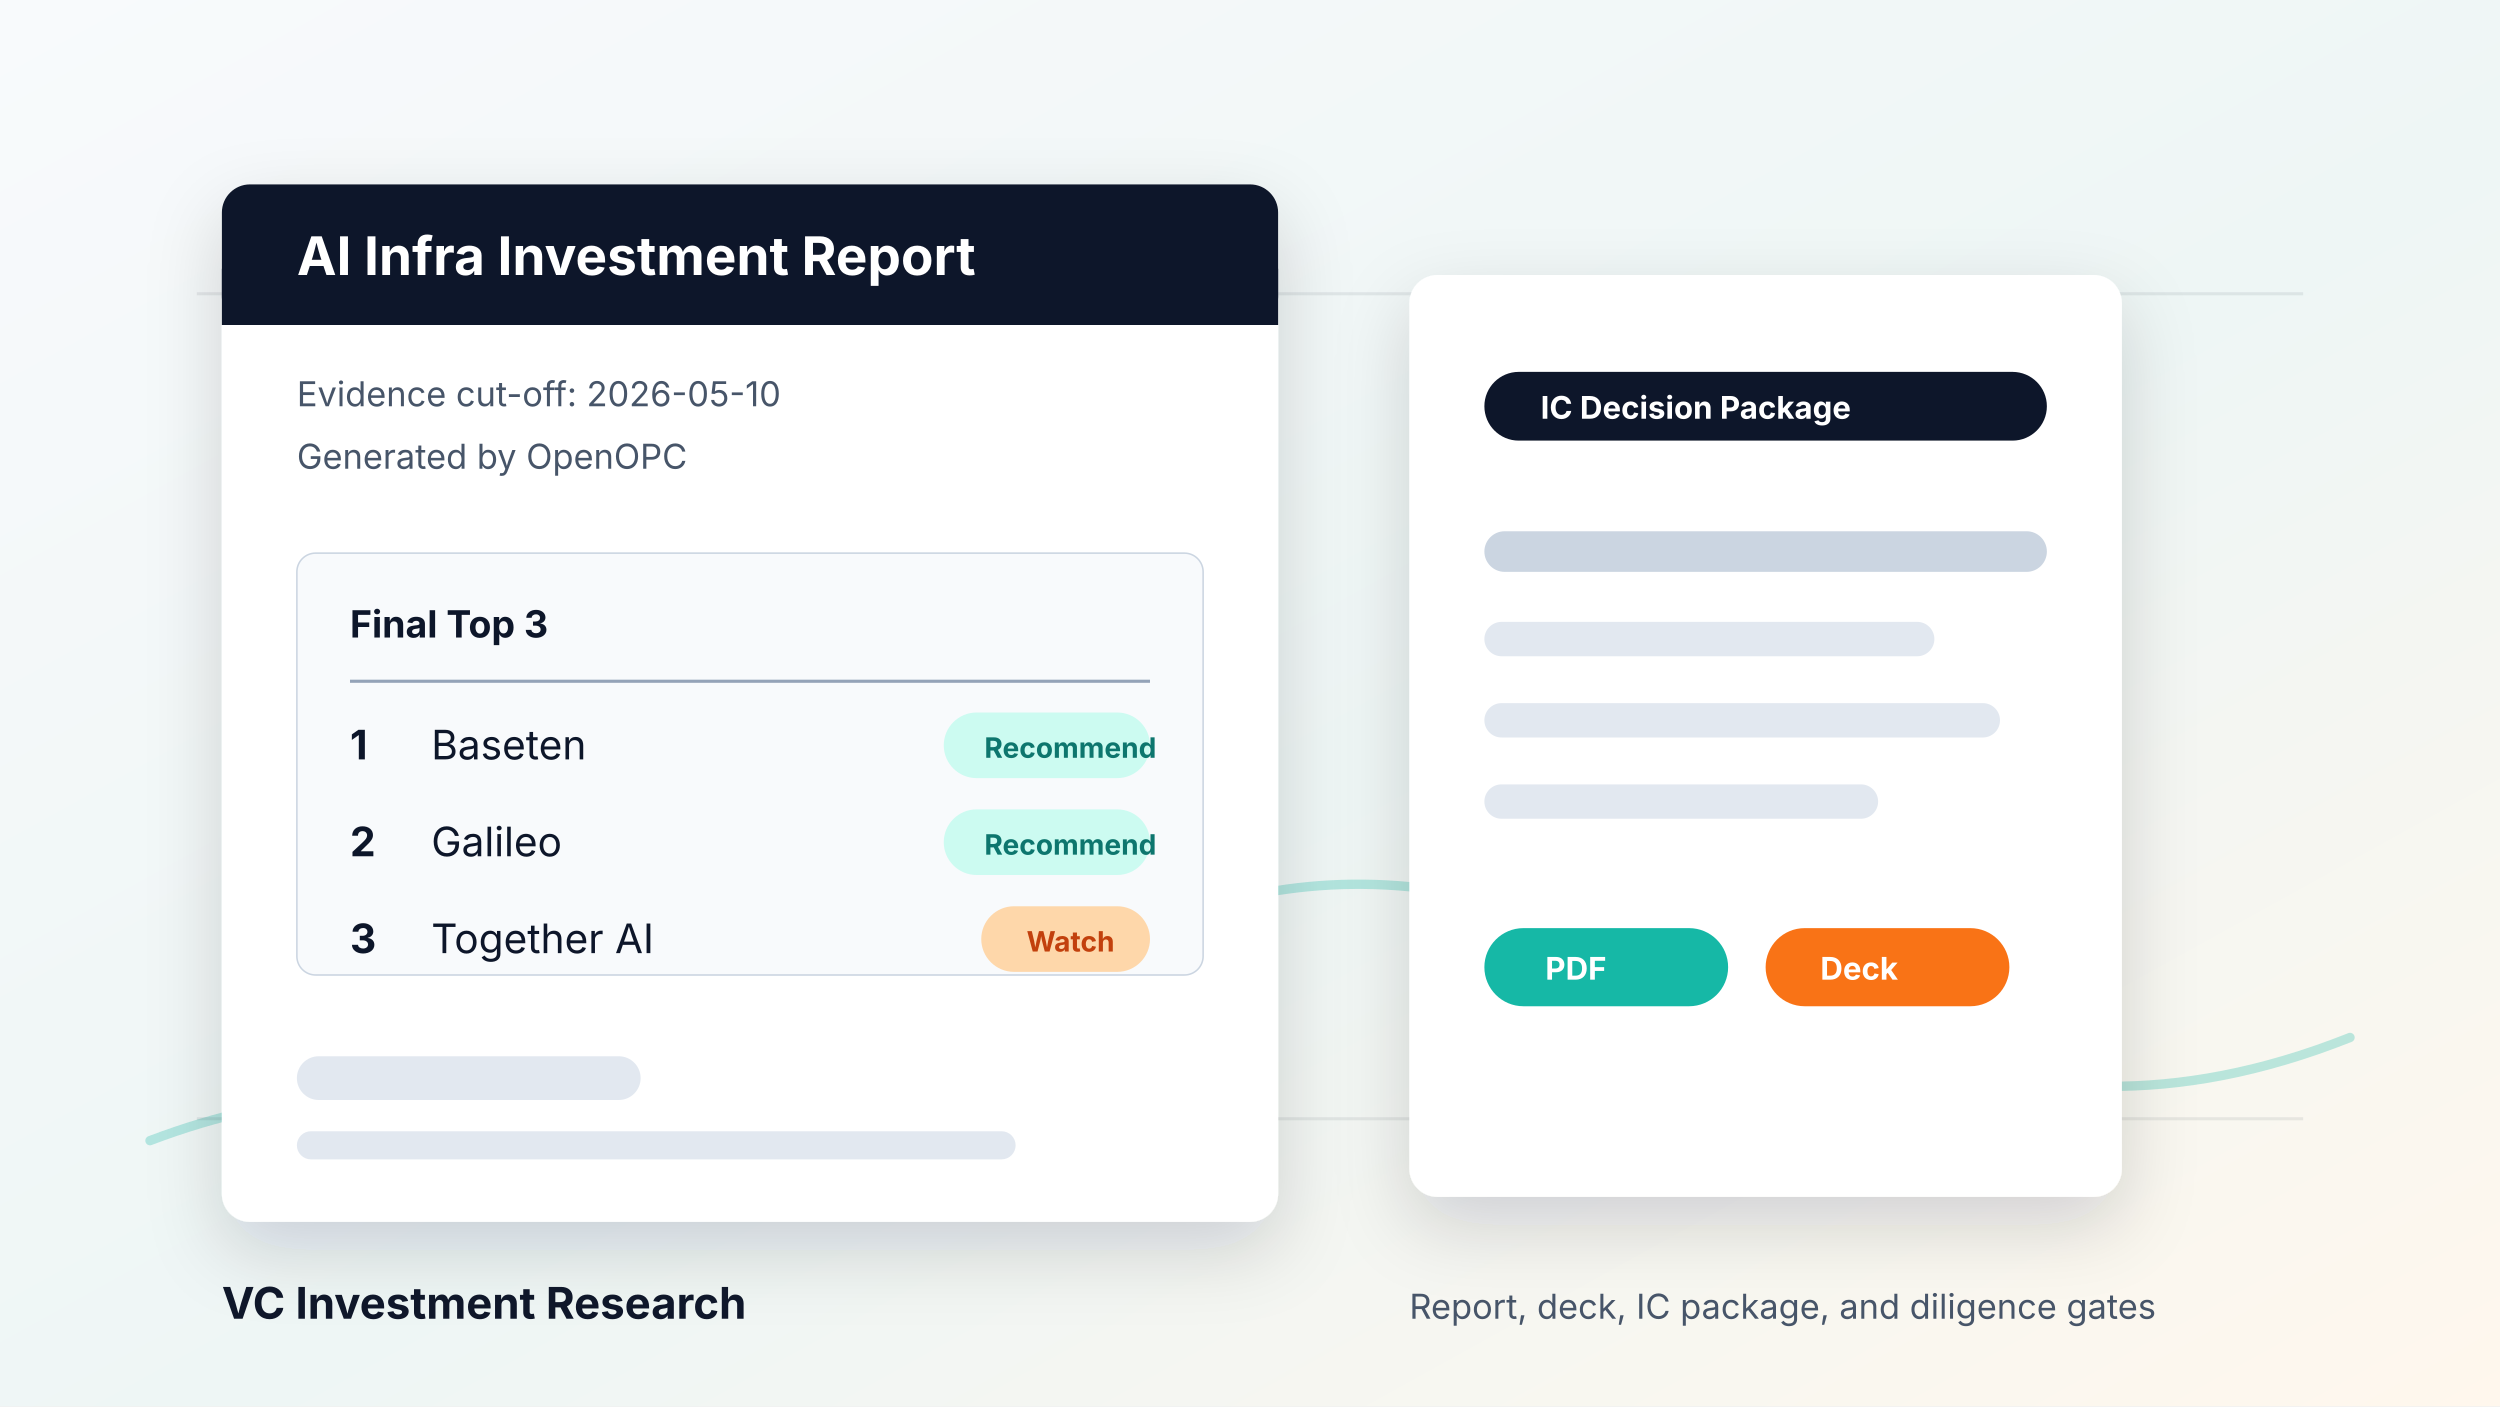
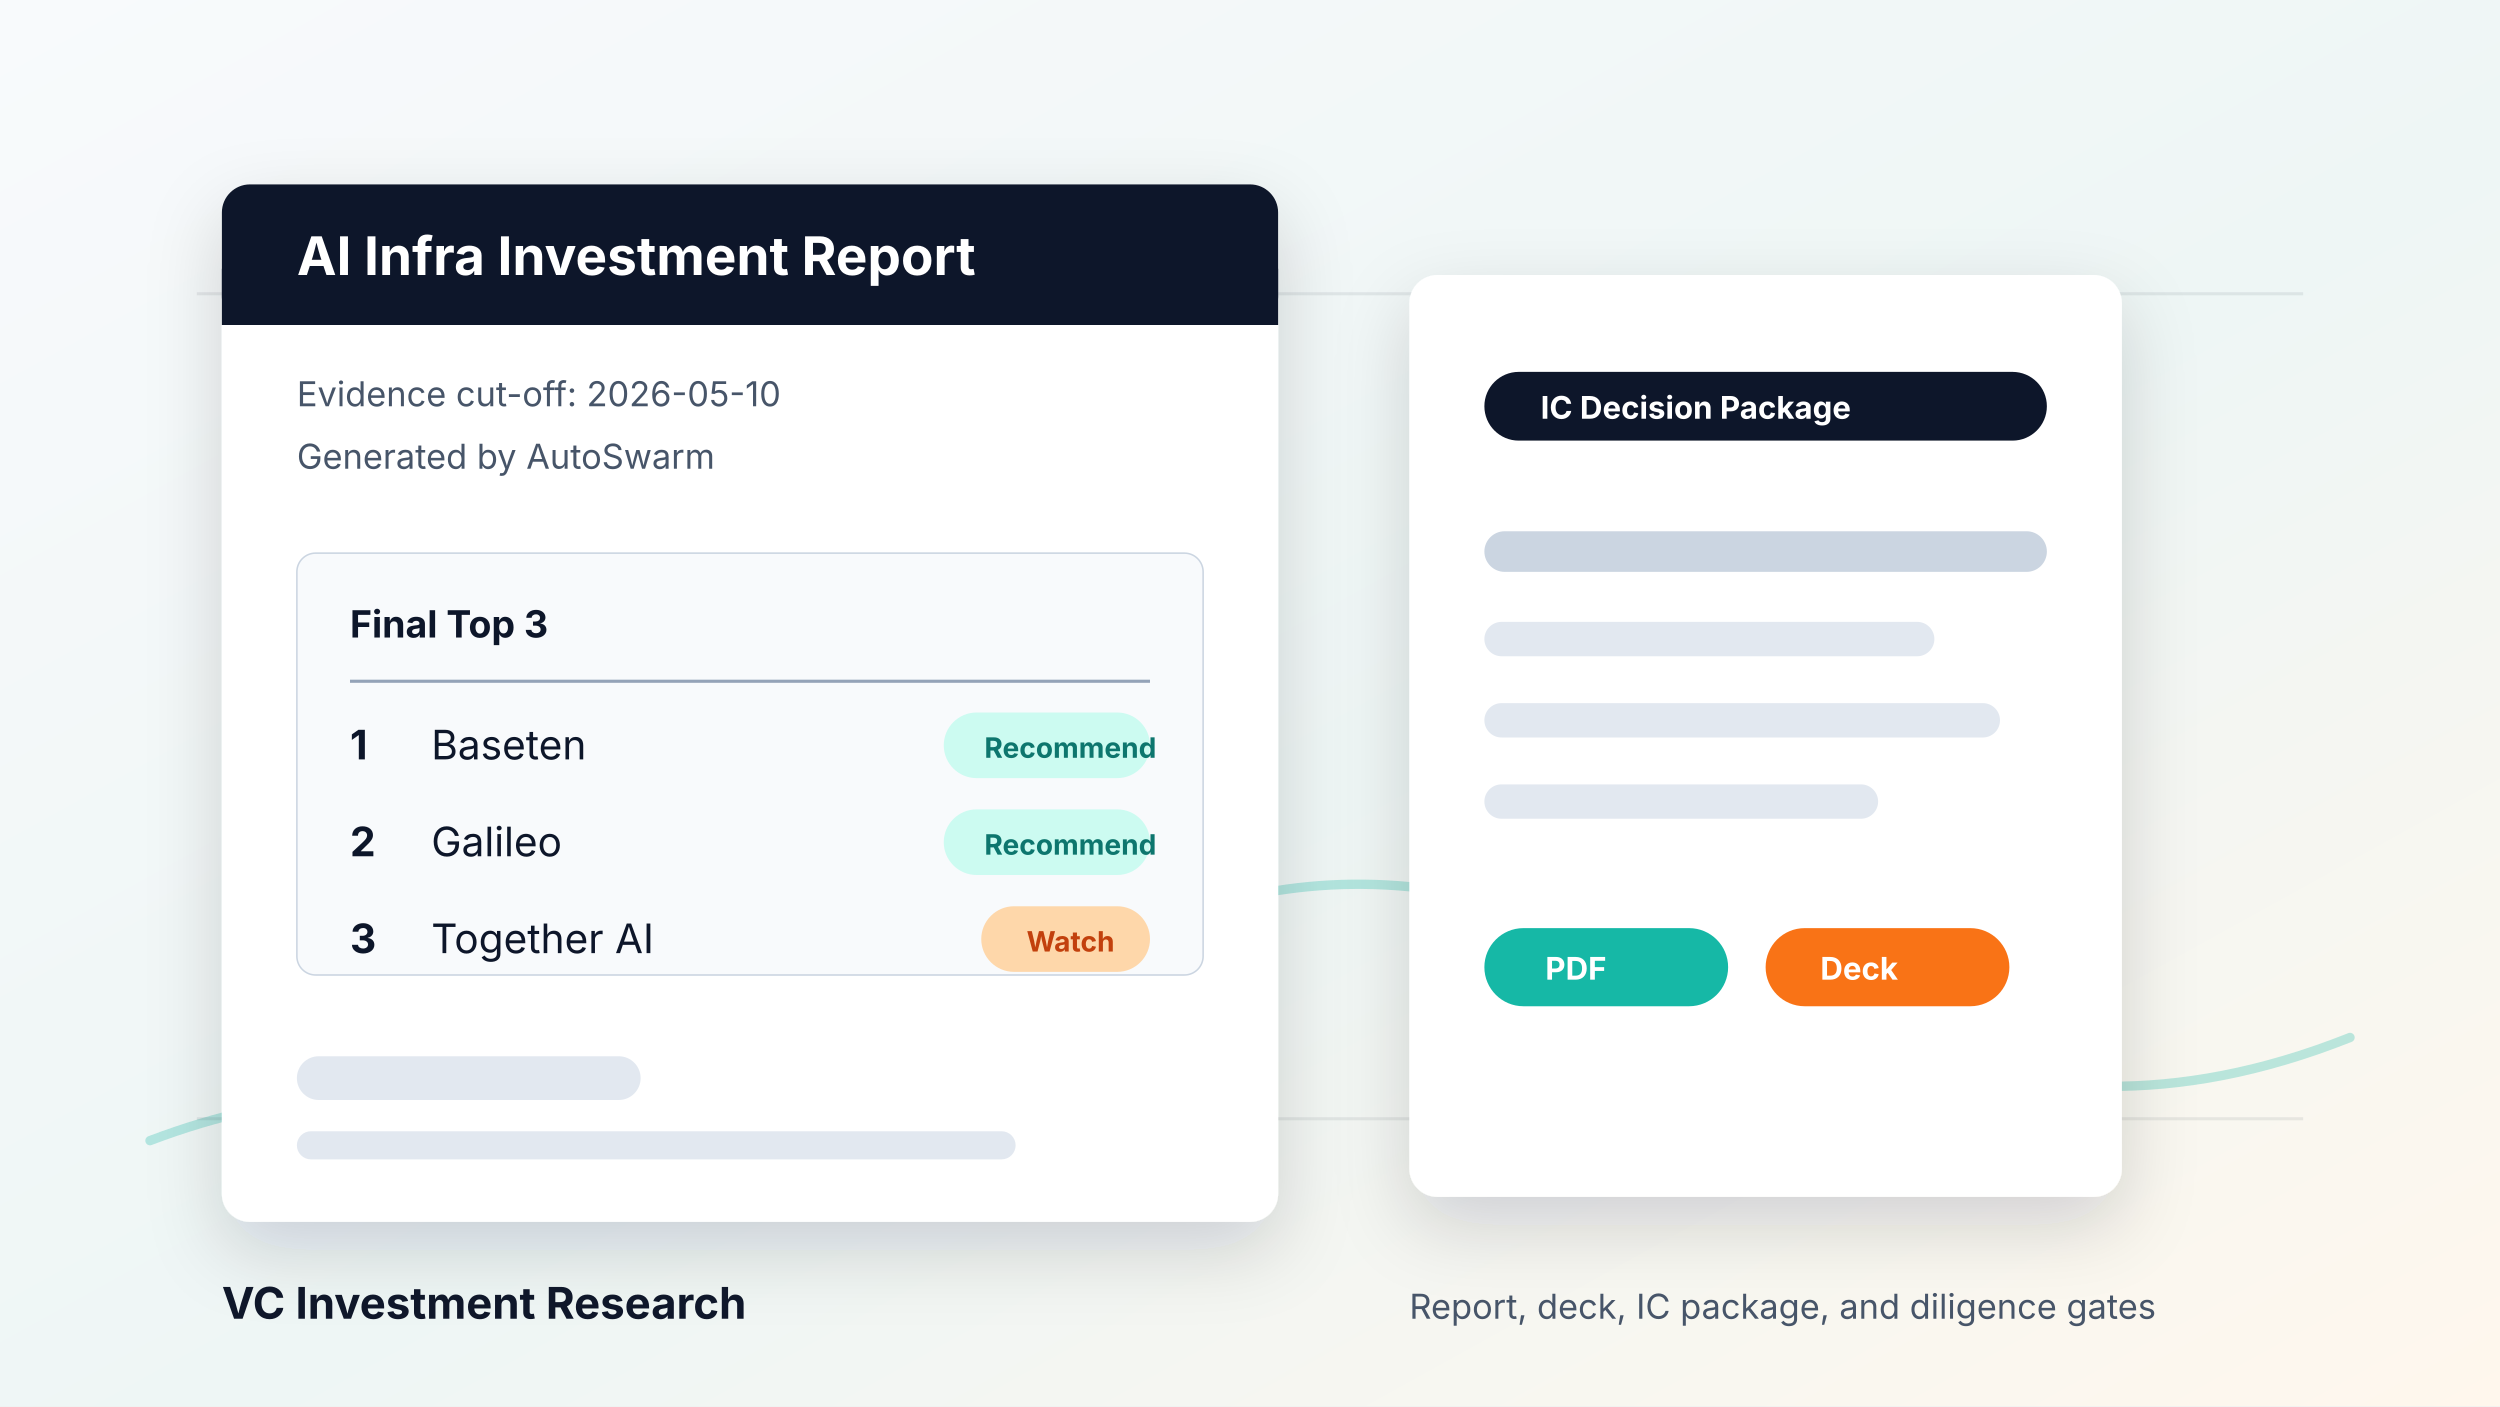
<svg xmlns="http://www.w3.org/2000/svg" width="1600" height="900" viewBox="0 0 1600 900" role="img" aria-labelledby="title desc">
  <defs>
    <linearGradient id="bg" x1="0" y1="0" x2="1" y2="1">
      <stop offset="0" stop-color="#f8fafc" />
      <stop offset="0.55" stop-color="#eef6f5" />
      <stop offset="1" stop-color="#fff7ed" />
    </linearGradient>
    <filter id="shadow" x="-20%" y="-20%" width="140%" height="140%">
      <feDropShadow dx="0" dy="18" stdDeviation="24" flood-color="#0f172a" flood-opacity="0.16" />
    </filter>
  </defs>
  <rect width="1600" height="900" fill="url(#bg)" />
  <path d="M96 730 C275 662, 374 742, 525 685 C683 626, 780 534, 958 577 C1147 623, 1275 755, 1504 664" fill="none" stroke="#14b8a6" stroke-width="6" stroke-linecap="round" opacity="0.28" />
  <path d="M126 188 H1474" stroke="#0f172a" stroke-width="2" opacity="0.08" />
  <path d="M126 716 H1474" stroke="#0f172a" stroke-width="2" opacity="0.08" />
  <g filter="url(#shadow)">
    <rect x="142" y="118" width="676" height="664" rx="18" fill="#ffffff" />
    <rect x="142" y="118" width="676" height="90" rx="18" fill="#0f172a" />
    <path d="M142 190 H818" stroke="#0f172a" stroke-width="36" />
    <text x="190" y="176" font-family="Inter, ui-sans-serif, -apple-system, BlinkMacSystemFont, Segoe UI, sans-serif" font-size="34" font-weight="700" fill="#ffffff">AI Infra Investment Report</text>
    <text x="190" y="260" font-family="Inter, ui-sans-serif, -apple-system, BlinkMacSystemFont, Segoe UI, sans-serif" font-size="22" fill="#475569">Evidence cut-off: 2026-05-10</text>
-     <text x="190" y="300" font-family="Inter, ui-sans-serif, -apple-system, BlinkMacSystemFont, Segoe UI, sans-serif" font-size="22" fill="#475569">Generated by OpenOPC</text>
+     <text x="190" y="300" font-family="Inter, ui-sans-serif, -apple-system, BlinkMacSystemFont, Segoe UI, sans-serif" font-size="22" fill="#475569">Generated by AutoSwarm</text>
    <rect x="190" y="354" width="580" height="270" rx="12" fill="#f8fafc" stroke="#cbd5e1" />
    <text x="224" y="408" font-family="Inter, ui-sans-serif, -apple-system, BlinkMacSystemFont, Segoe UI, sans-serif" font-size="24" font-weight="700" fill="#0f172a">Final Top 3</text>
    <line x1="224" y1="436" x2="736" y2="436" stroke="#94a3b8" stroke-width="2" />
    <text x="224" y="486" font-family="Inter, ui-sans-serif, -apple-system, BlinkMacSystemFont, Segoe UI, sans-serif" font-size="26" font-weight="700" fill="#0f172a">1</text>
    <text x="276" y="486" font-family="Inter, ui-sans-serif, -apple-system, BlinkMacSystemFont, Segoe UI, sans-serif" font-size="26" fill="#0f172a">Baseten</text>
    <rect x="604" y="456" width="132" height="42" rx="21" fill="#ccfbf1" />
    <text x="630" y="485" font-family="Inter, ui-sans-serif, -apple-system, BlinkMacSystemFont, Segoe UI, sans-serif" font-size="18" font-weight="700" fill="#0f766e">Recommend</text>
    <text x="224" y="548" font-family="Inter, ui-sans-serif, -apple-system, BlinkMacSystemFont, Segoe UI, sans-serif" font-size="26" font-weight="700" fill="#0f172a">2</text>
    <text x="276" y="548" font-family="Inter, ui-sans-serif, -apple-system, BlinkMacSystemFont, Segoe UI, sans-serif" font-size="26" fill="#0f172a">Galileo</text>
    <rect x="604" y="518" width="132" height="42" rx="21" fill="#ccfbf1" />
    <text x="630" y="547" font-family="Inter, ui-sans-serif, -apple-system, BlinkMacSystemFont, Segoe UI, sans-serif" font-size="18" font-weight="700" fill="#0f766e">Recommend</text>
    <text x="224" y="610" font-family="Inter, ui-sans-serif, -apple-system, BlinkMacSystemFont, Segoe UI, sans-serif" font-size="26" font-weight="700" fill="#0f172a">3</text>
    <text x="276" y="610" font-family="Inter, ui-sans-serif, -apple-system, BlinkMacSystemFont, Segoe UI, sans-serif" font-size="26" fill="#0f172a">Together AI</text>
    <rect x="628" y="580" width="108" height="42" rx="21" fill="#fed7aa" />
    <text x="657" y="609" font-family="Inter, ui-sans-serif, -apple-system, BlinkMacSystemFont, Segoe UI, sans-serif" font-size="18" font-weight="700" fill="#c2410c">Watch</text>
    <rect x="190" y="676" width="220" height="28" rx="14" fill="#e2e8f0" />
    <rect x="190" y="724" width="460" height="18" rx="9" fill="#e2e8f0" />
  </g>
  <g filter="url(#shadow)">
    <rect x="902" y="176" width="456" height="590" rx="18" fill="#ffffff" />
    <rect x="950" y="238" width="360" height="44" rx="22" fill="#0f172a" />
    <text x="986" y="268" font-family="Inter, ui-sans-serif, -apple-system, BlinkMacSystemFont, Segoe UI, sans-serif" font-size="20" font-weight="700" fill="#ffffff">IC Decision Package</text>
    <rect x="950" y="340" width="360" height="26" rx="13" fill="#cbd5e1" />
    <rect x="950" y="398" width="288" height="22" rx="11" fill="#e2e8f0" />
    <rect x="950" y="450" width="330" height="22" rx="11" fill="#e2e8f0" />
    <rect x="950" y="502" width="252" height="22" rx="11" fill="#e2e8f0" />
    <rect x="950" y="594" width="156" height="50" rx="25" fill="#14b8a6" />
    <text x="989" y="627" font-family="Inter, ui-sans-serif, -apple-system, BlinkMacSystemFont, Segoe UI, sans-serif" font-size="20" font-weight="700" fill="#ffffff">PDF</text>
    <rect x="1130" y="594" width="156" height="50" rx="25" fill="#f97316" />
    <text x="1165" y="627" font-family="Inter, ui-sans-serif, -apple-system, BlinkMacSystemFont, Segoe UI, sans-serif" font-size="20" font-weight="700" fill="#ffffff">Deck</text>
  </g>
  <text x="142" y="844" font-family="Inter, ui-sans-serif, -apple-system, BlinkMacSystemFont, Segoe UI, sans-serif" font-size="28" font-weight="700" fill="#0f172a">VC Investment Research</text>
  <text x="902" y="844" font-family="Inter, ui-sans-serif, -apple-system, BlinkMacSystemFont, Segoe UI, sans-serif" font-size="22" fill="#475569">Report, deck, IC package, and diligence gates</text>
</svg>
